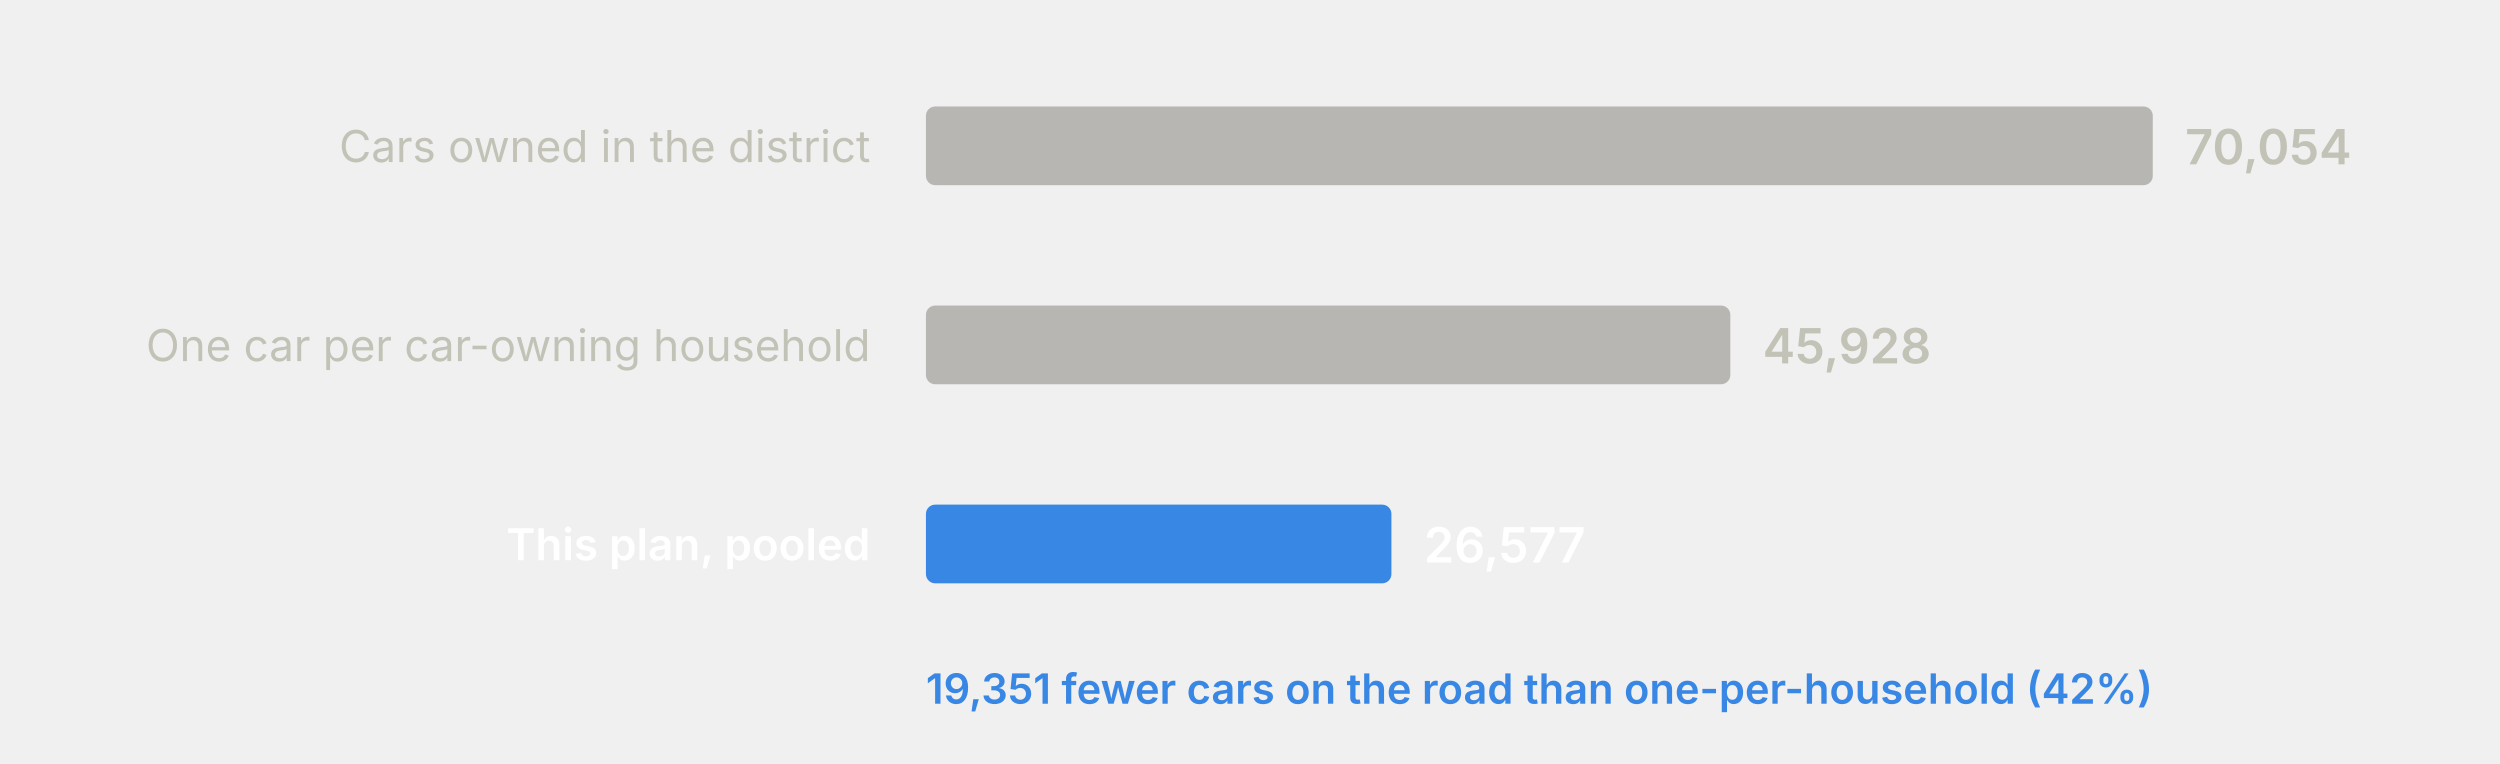
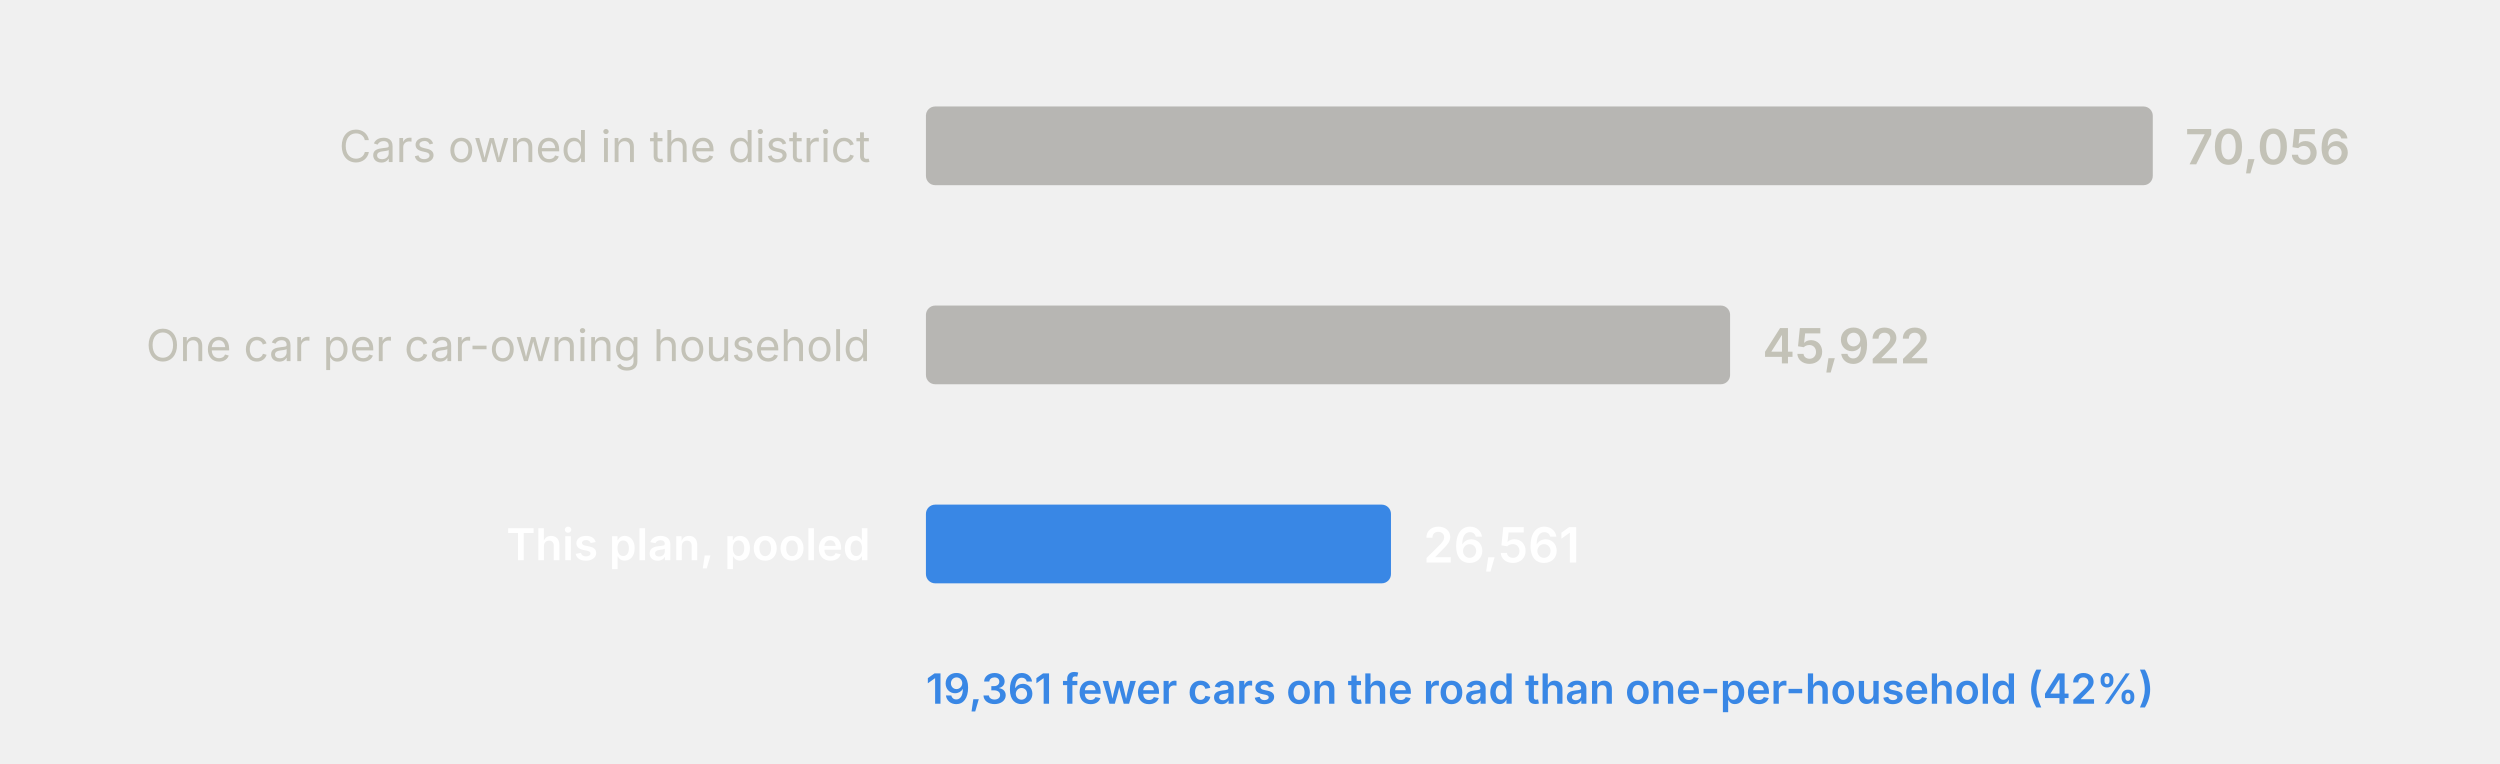
<svg xmlns="http://www.w3.org/2000/svg" viewBox="0 0 1080 330" width="1080" height="330">
  <text x="376.0" y="70.0" font-family="system-ui, -apple-system, &quot;Segoe UI&quot;, sans-serif" font-size="19" font-weight="400" fill="#c3c2b7" text-anchor="end">Cars owned in the district</text>
  <rect x="400" y="46" width="530.0" height="34" rx="4" fill="#898781" opacity="0.55" />
-   <text x="944.0" y="71.0" font-family="system-ui, -apple-system, &quot;Segoe UI&quot;, sans-serif" font-size="21" font-weight="600" fill="#c3c2b7" text-anchor="start" font-variant-numeric="tabular-nums">70,054</text>
+   <text x="944.0" y="71.0" font-family="system-ui, -apple-system, &quot;Segoe UI&quot;, sans-serif" font-size="21" font-weight="600" fill="#c3c2b7" text-anchor="start" font-variant-numeric="tabular-nums">70,056</text>
  <text x="376.0" y="156.0" font-family="system-ui, -apple-system, &quot;Segoe UI&quot;, sans-serif" font-size="19" font-weight="400" fill="#c3c2b7" text-anchor="end">One car per car-owning household</text>
-   <rect x="400" y="132" width="347.5" height="34" rx="4" fill="#898781" opacity="0.55" />
-   <text x="761.5" y="157.0" font-family="system-ui, -apple-system, &quot;Segoe UI&quot;, sans-serif" font-size="21" font-weight="600" fill="#c3c2b7" text-anchor="start" font-variant-numeric="tabular-nums">45,928</text>
+   <rect x="400" y="132" width="347.4" height="34" rx="4" fill="#898781" opacity="0.55" />
+   <text x="761.4" y="157.0" font-family="system-ui, -apple-system, &quot;Segoe UI&quot;, sans-serif" font-size="21" font-weight="600" fill="#c3c2b7" text-anchor="start" font-variant-numeric="tabular-nums">45,922</text>
  <text x="376.0" y="242.0" font-family="system-ui, -apple-system, &quot;Segoe UI&quot;, sans-serif" font-size="19" font-weight="600" fill="#ffffff" text-anchor="end">This plan, pooled</text>
-   <rect x="400" y="218" width="201.1" height="34" rx="4" fill="#3987e5" opacity="1" />
-   <text x="615.1" y="243.0" font-family="system-ui, -apple-system, &quot;Segoe UI&quot;, sans-serif" font-size="21" font-weight="600" fill="#ffffff" text-anchor="start" font-variant-numeric="tabular-nums">26,577</text>
-   <text x="400.0" y="304.0" font-family="system-ui, -apple-system, &quot;Segoe UI&quot;, sans-serif" font-size="18" font-weight="600" fill="#3987e5" text-anchor="start">19,351 fewer cars on the road than one-per-household (42%)</text>
+   <rect x="400" y="218" width="200.9" height="34" rx="4" fill="#3987e5" opacity="1" />
+   <text x="614.9" y="243.0" font-family="system-ui, -apple-system, &quot;Segoe UI&quot;, sans-serif" font-size="21" font-weight="600" fill="#ffffff" text-anchor="start" font-variant-numeric="tabular-nums">26,561</text>
+   <text x="400.0" y="304.0" font-family="system-ui, -apple-system, &quot;Segoe UI&quot;, sans-serif" font-size="18" font-weight="600" fill="#3987e5" text-anchor="start">19,361 fewer cars on the road than one-per-household (42%)</text>
</svg>
